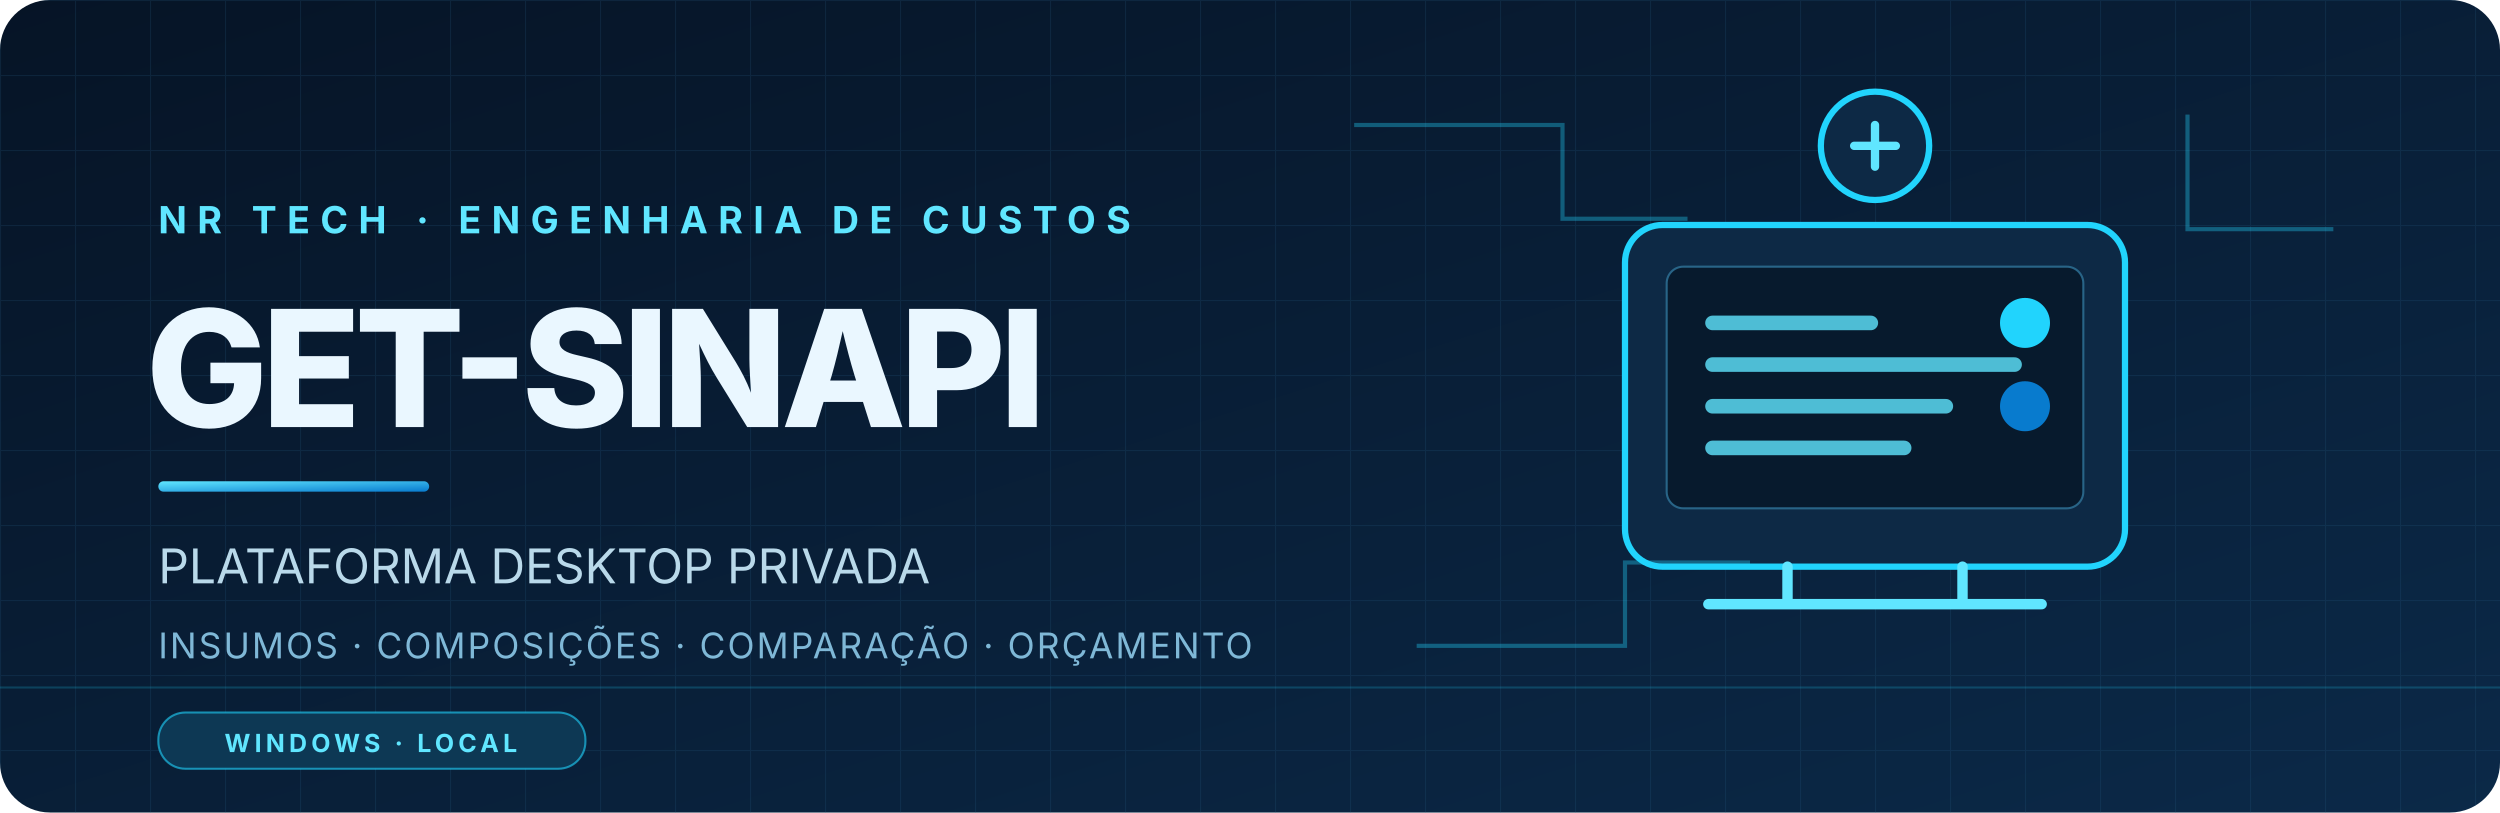
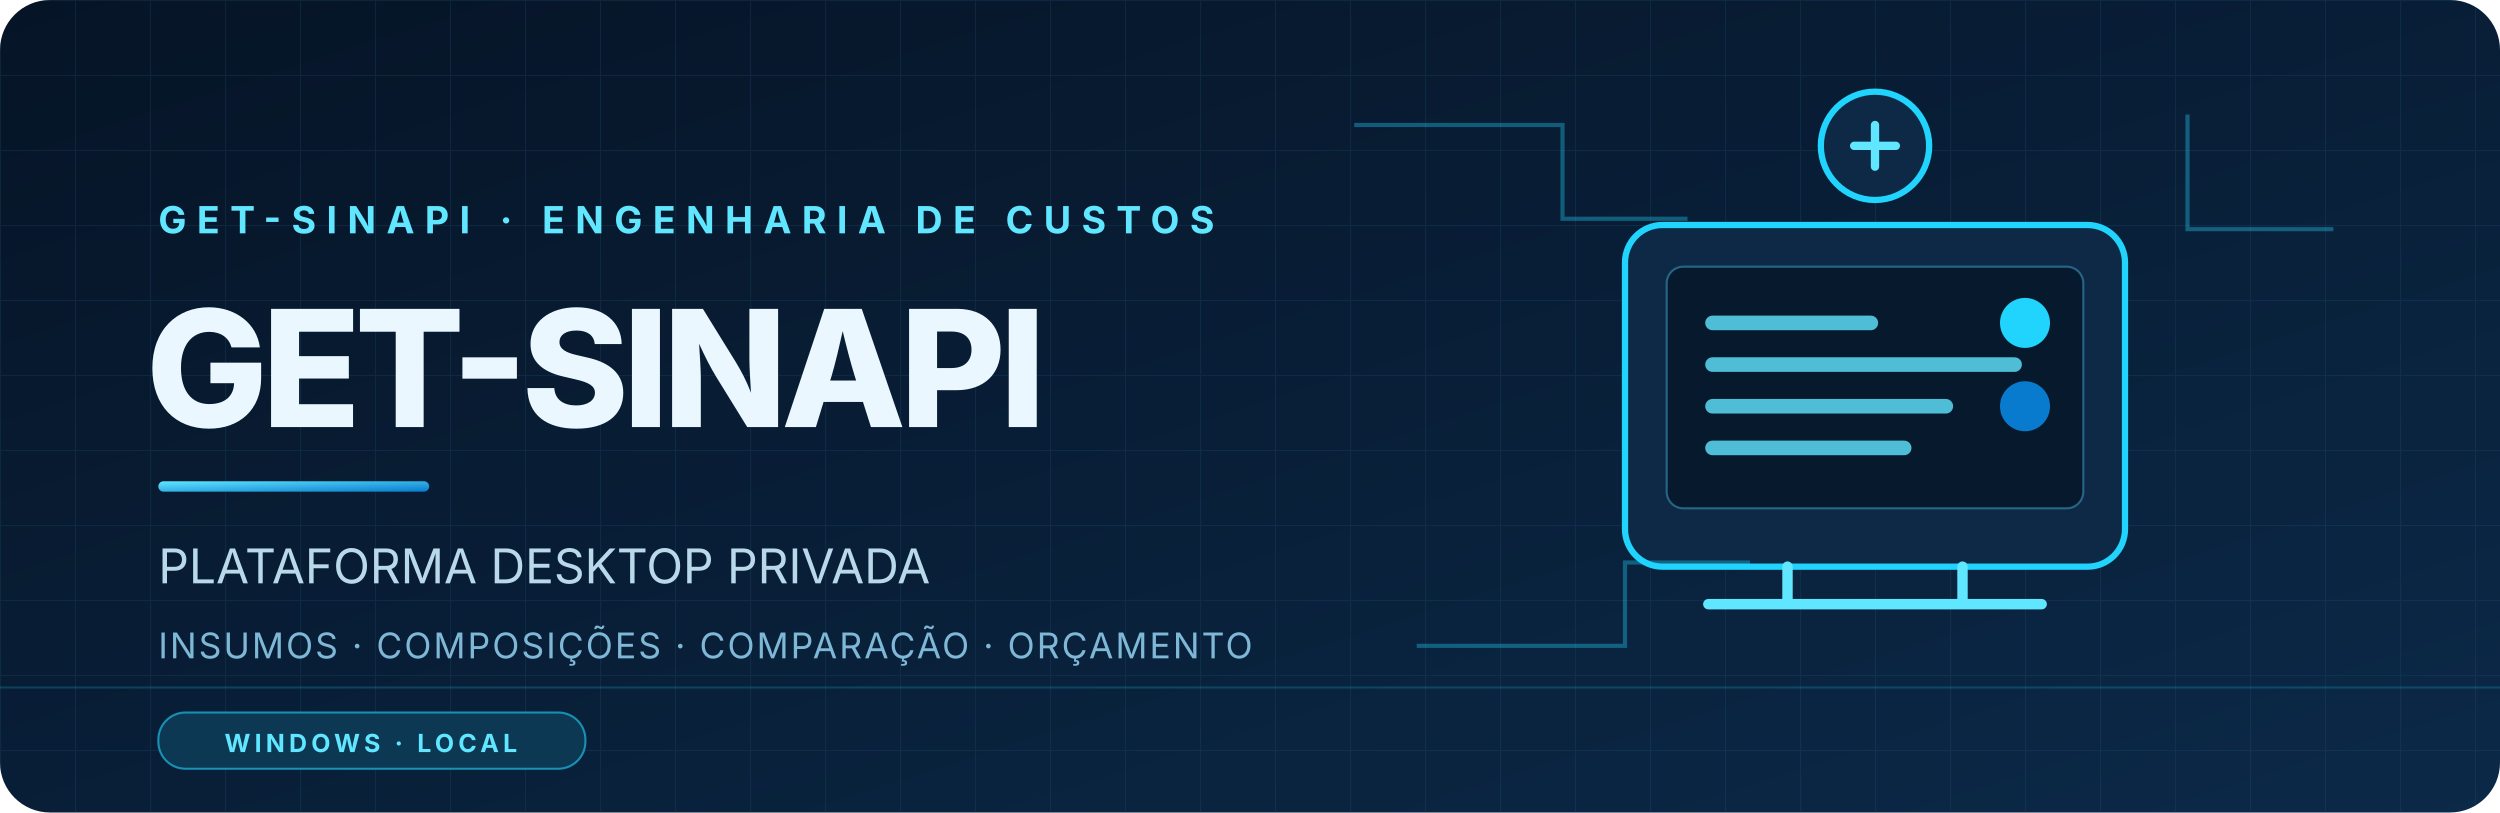
<svg xmlns="http://www.w3.org/2000/svg" width="1200" height="390" viewBox="0 0 1200 390" role="img" aria-labelledby="title desc">
  <defs>
    <linearGradient id="bg" x1="0" y1="0" x2="1" y2="1">
      <stop stop-color="#061426" />
      <stop offset="1" stop-color="#0B2948" />
    </linearGradient>
    <linearGradient id="cyan" x1="0" y1="0" x2="1" y2="1">
      <stop stop-color="#60E6FF" />
      <stop offset="1" stop-color="#087BCE" />
    </linearGradient>
    <pattern id="grid" width="36" height="36" patternUnits="userSpaceOnUse">
      <path d="M36 0H0V36" fill="none" stroke="#2A6387" stroke-opacity=".2" />
    </pattern>
  </defs>
  <rect width="1200" height="390" rx="24" fill="url(#bg)" />
  <rect width="1200" height="390" rx="24" fill="url(#grid)" />
  <path d="M0 330H1200" stroke="#21D4FD" stroke-opacity=".2" />
  <g transform="translate(900 190)">
    <rect x="-120" y="-82" width="240" height="164" rx="18" fill="#0D2945" stroke="#21D4FD" stroke-width="3" />
    <rect x="-100" y="-62" width="200" height="116" rx="8" fill="#071A2D" stroke="#286487" />
    <path d="M-78-35h76M-78-15h145M-78 5h112M-78 25h92" stroke="#60E6FF" stroke-width="7" stroke-linecap="round" opacity=".8" />
    <circle cx="72" cy="-35" r="12" fill="#21D4FD" />
    <circle cx="72" cy="5" r="12" fill="#087BCE" />
    <path d="M-42 82v18h84V82M-80 100h160" stroke="#60E6FF" stroke-width="5" fill="none" stroke-linecap="round" />
    <circle cx="0" cy="-120" r="26" fill="#0D2945" stroke="#21D4FD" stroke-width="3" />
    <path d="M-10-120h20M0-130v20" stroke="#60E6FF" stroke-width="4" stroke-linecap="round" />
  </g>
  <g fill="none" stroke="#21D4FD" stroke-width="2" opacity=".35">
    <path d="M650 60h100v45h60M680 310h100v-40h60M1050 55v55h70" />
  </g>
-   <text x="76" y="112" fill="#60E6FF" font-family="Inter,Arial,sans-serif" font-size="18" font-weight="700" letter-spacing="5">NR TECH · ENGENHARIA DE CUSTOS</text>
+   <text x="76" y="112" fill="#60E6FF" font-family="Inter,Arial,sans-serif" font-size="18" font-weight="700" letter-spacing="5">GET-SINAPI · ENGENHARIA DE CUSTOS</text>
  <text x="70" y="205" fill="#EAF7FF" font-family="Inter,Arial,sans-serif" font-size="78" font-weight="800" letter-spacing="-3">GET-SINAPI</text>
  <rect x="76" y="231" width="130" height="5" rx="2.5" fill="url(#cyan)" />
  <text x="76" y="280" fill="#B9D9EA" font-family="Inter,Arial,sans-serif" font-size="23">PLATAFORMA DESKTOP PRIVADA</text>
  <text x="76" y="316" fill="#7FB8D7" font-family="Inter,Arial,sans-serif" font-size="17" letter-spacing="1">INSUMOS · COMPOSIÇÕES · COMPARAÇÃO · ORÇAMENTO</text>
  <rect x="76" y="342" width="205" height="27" rx="13" fill="#0D3854" stroke="#21D4FD" stroke-opacity=".6" />
  <text x="178" y="361" text-anchor="middle" fill="#60E6FF" font-family="Inter,Arial,sans-serif" font-size="12" font-weight="700" letter-spacing="2">WINDOWS · LOCAL</text>
</svg>
